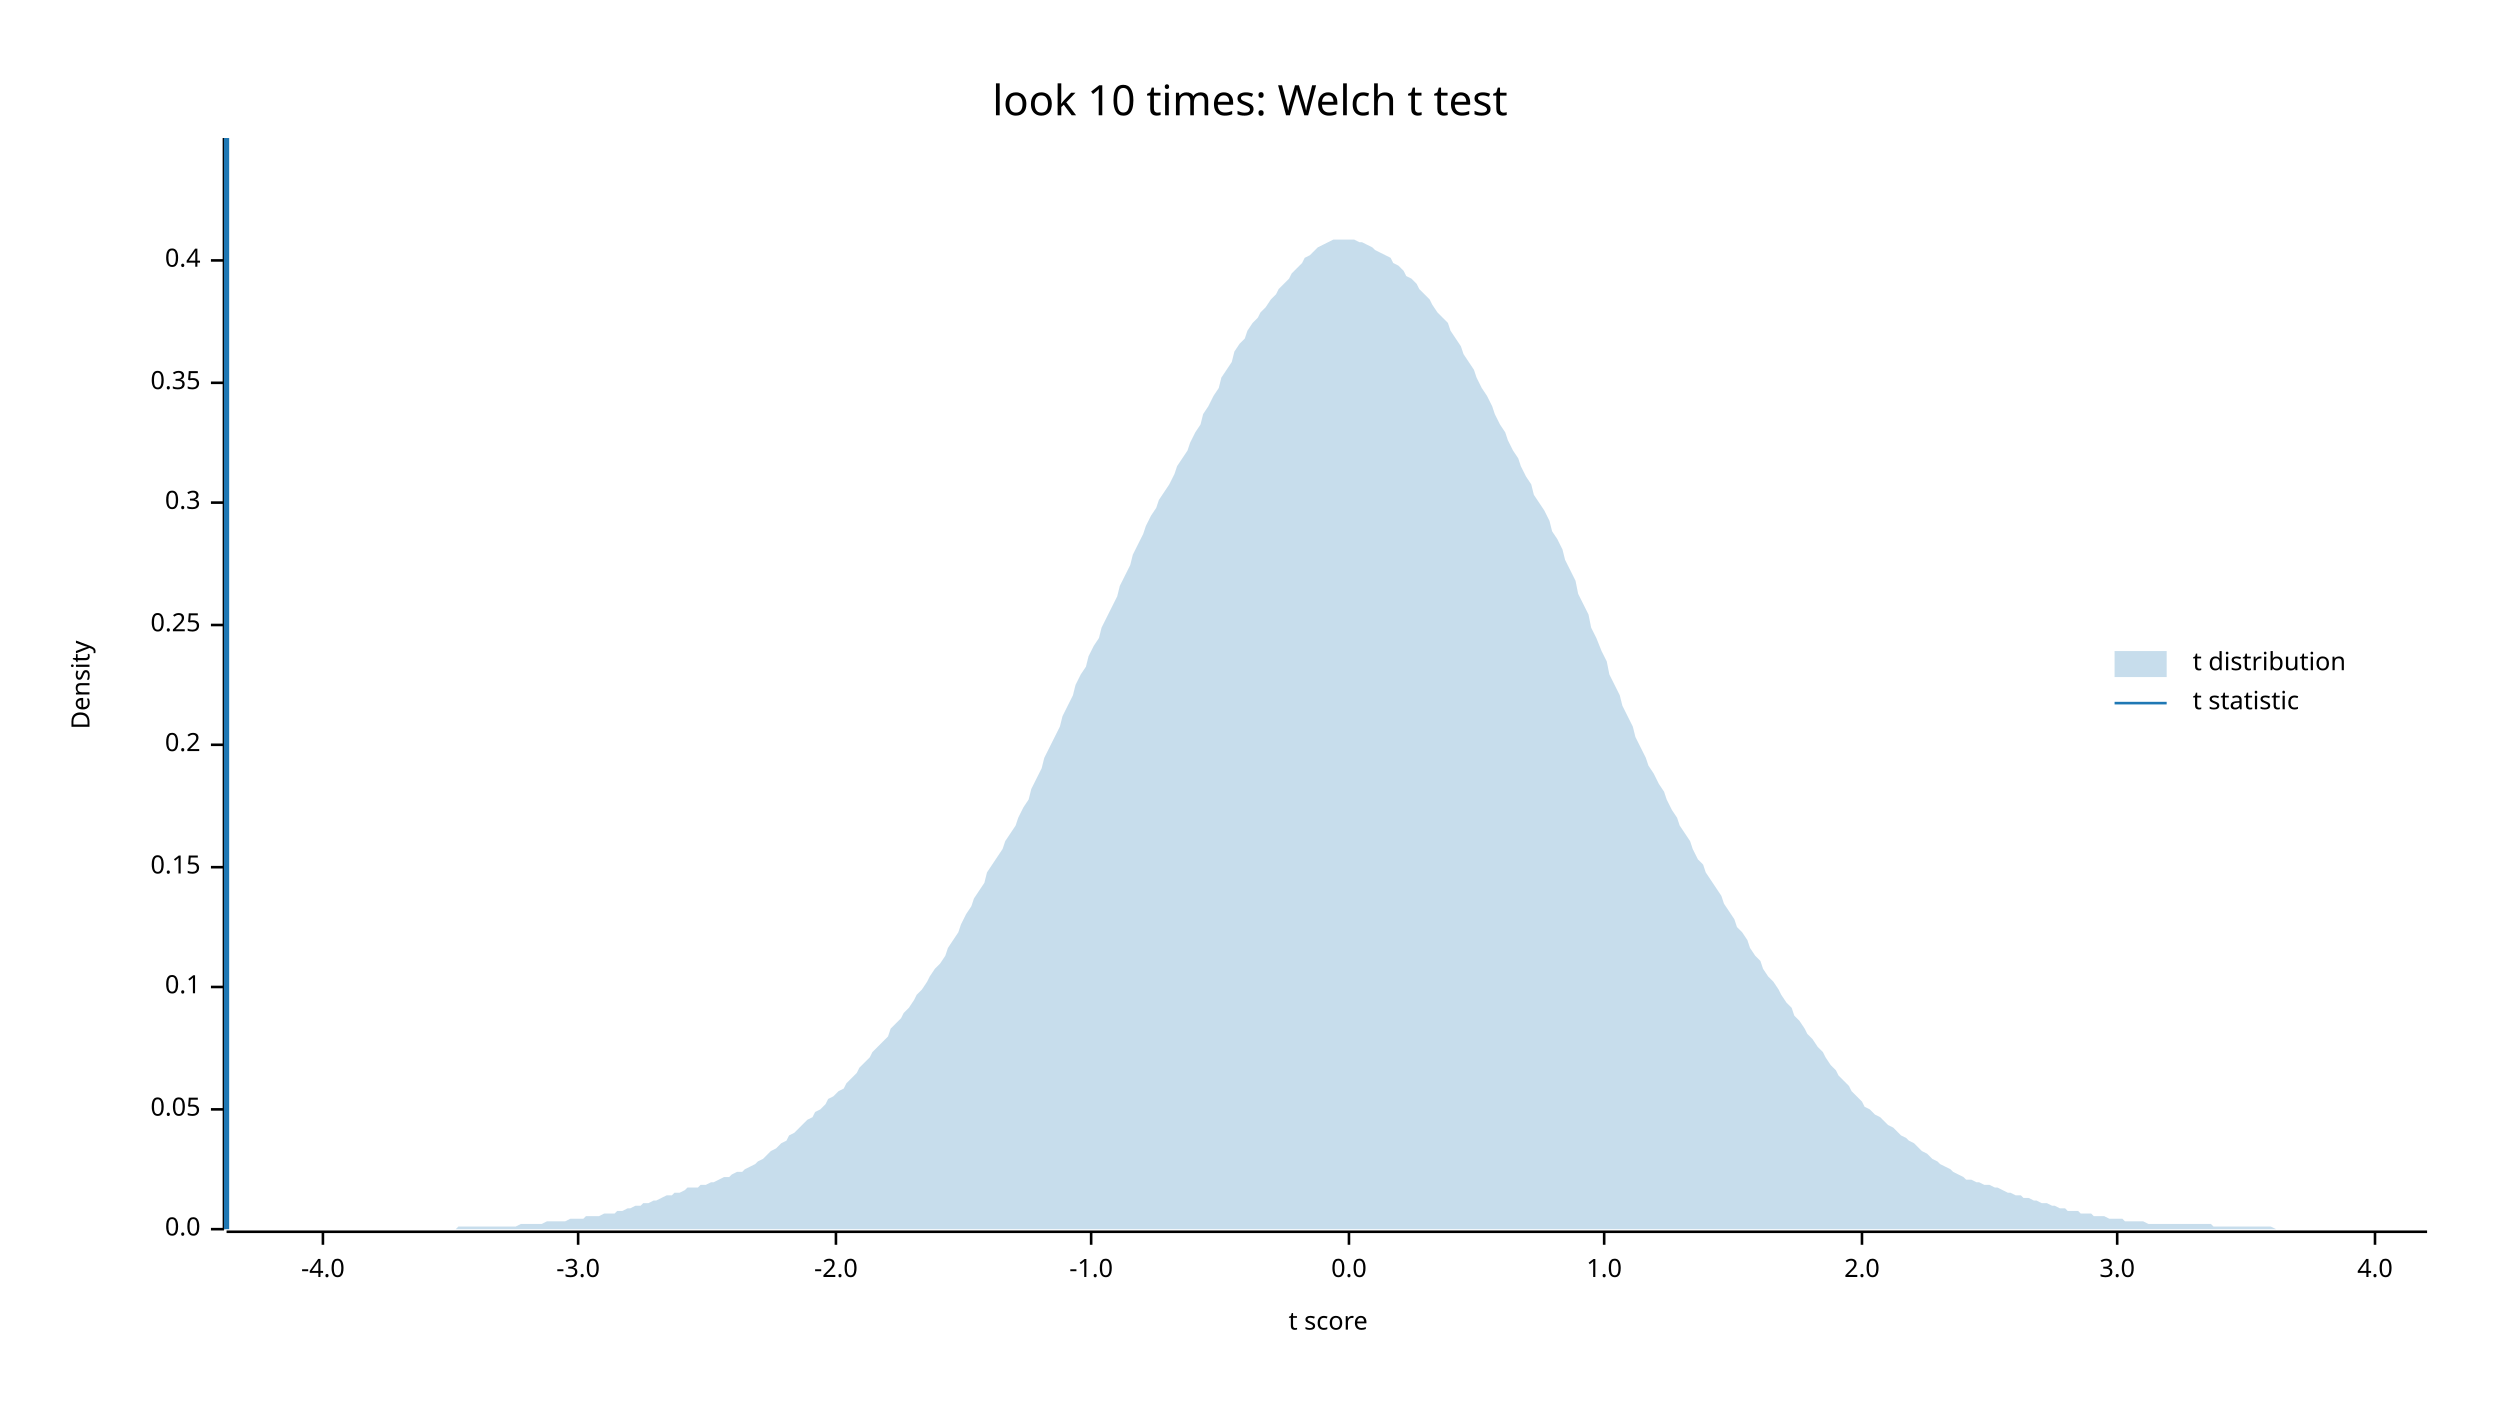
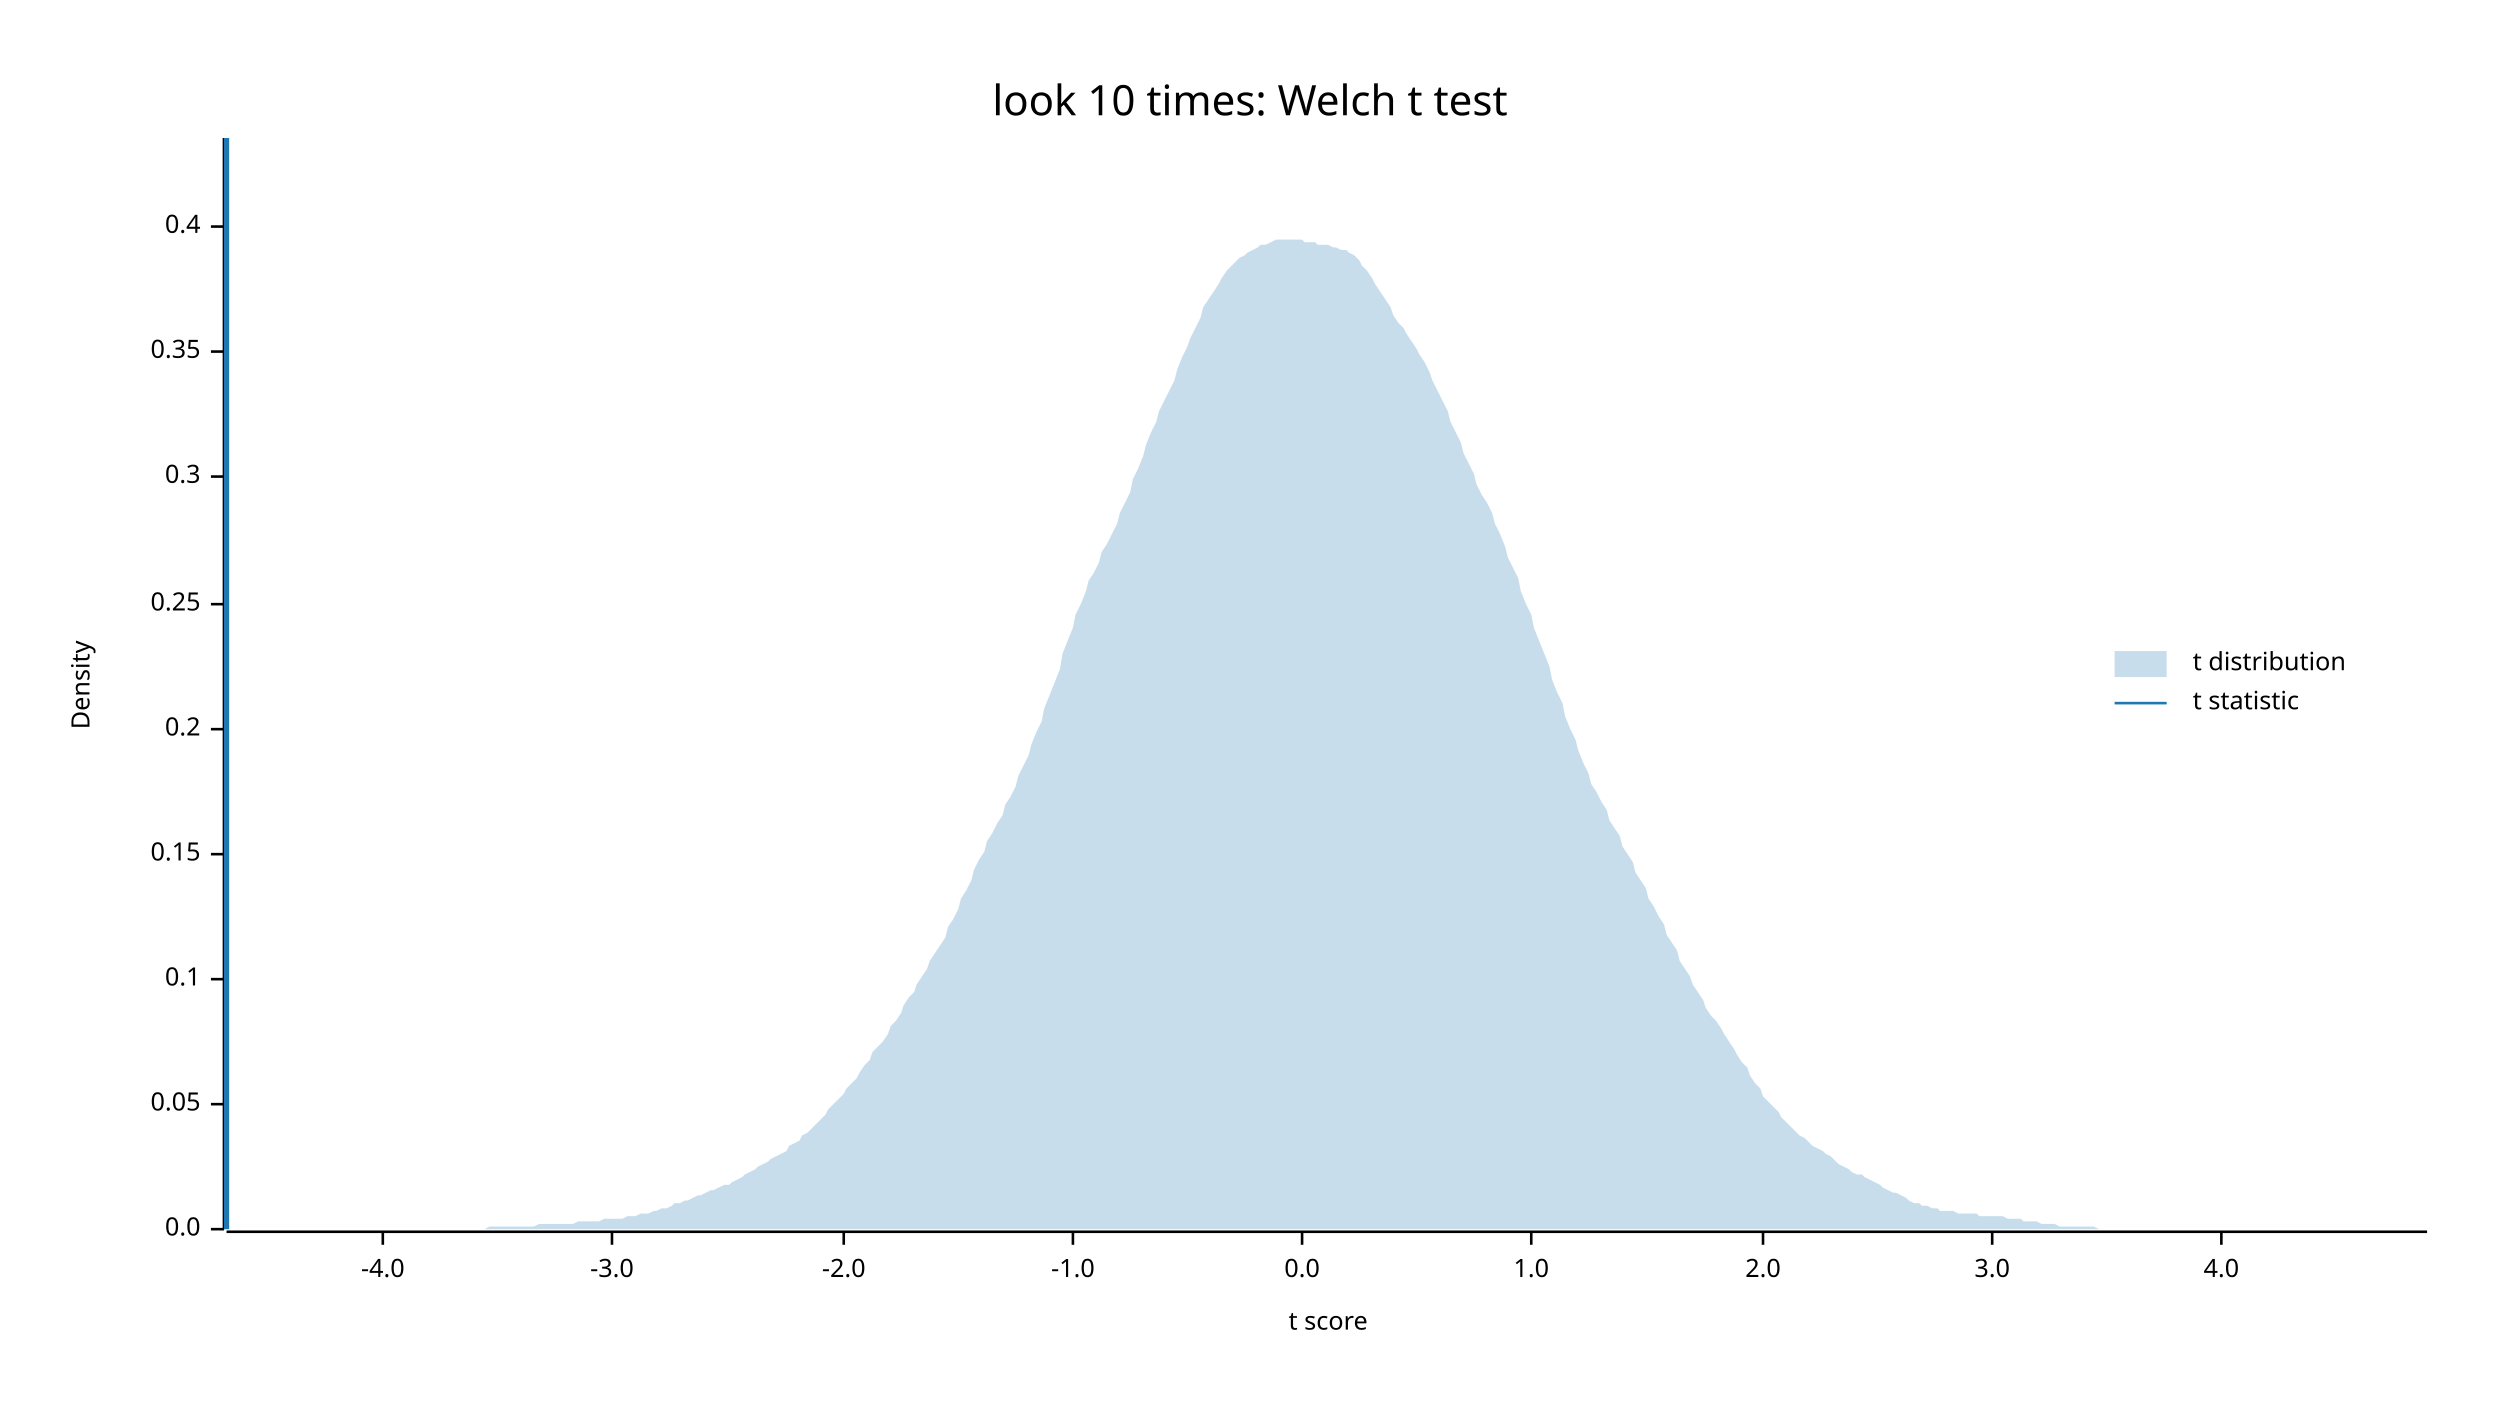
<svg xmlns="http://www.w3.org/2000/svg" width="960" height="540" viewBox="0 0 960 540">
  <text x="480" y="32" dy="0.76em" text-anchor="middle" font-family="sans-serif" font-size="16.129" opacity="1" fill="#000000">
look 10 times: Welch t test
</text>
  <text x="27" y="263" dy="0.76em" text-anchor="middle" font-family="sans-serif" font-size="9.677" opacity="1" fill="#000000" transform="rotate(270, 27, 263)">
Density
</text>
  <text x="510" y="513" dy="-0.5ex" text-anchor="middle" font-family="sans-serif" font-size="9.677" opacity="1" fill="#000000">
t score
</text>
  <polyline fill="none" opacity="1" stroke="#000000" stroke-width="1" points="86,53 86,472 " />
  <text x="77" y="472" dy="0.5ex" text-anchor="end" font-family="sans-serif" font-size="9.677" opacity="1" fill="#000000">
0.0
</text>
  <polyline fill="none" opacity="1" stroke="#000000" stroke-width="1" points="81,472 86,472 " />
-   <text x="77" y="426" dy="0.5ex" text-anchor="end" font-family="sans-serif" font-size="9.677" opacity="1" fill="#000000">
+   <text x="77" y="424" dy="0.5ex" text-anchor="end" font-family="sans-serif" font-size="9.677" opacity="1" fill="#000000">
0.05
</text>
-   <polyline fill="none" opacity="1" stroke="#000000" stroke-width="1" points="81,426 86,426 " />
-   <text x="77" y="379" dy="0.5ex" text-anchor="end" font-family="sans-serif" font-size="9.677" opacity="1" fill="#000000">
+   <polyline fill="none" opacity="1" stroke="#000000" stroke-width="1" points="81,424 86,424 " />
+   <text x="77" y="376" dy="0.5ex" text-anchor="end" font-family="sans-serif" font-size="9.677" opacity="1" fill="#000000">
0.1
</text>
-   <polyline fill="none" opacity="1" stroke="#000000" stroke-width="1" points="81,379 86,379 " />
-   <text x="77" y="333" dy="0.5ex" text-anchor="end" font-family="sans-serif" font-size="9.677" opacity="1" fill="#000000">
+   <polyline fill="none" opacity="1" stroke="#000000" stroke-width="1" points="81,376 86,376 " />
+   <text x="77" y="328" dy="0.5ex" text-anchor="end" font-family="sans-serif" font-size="9.677" opacity="1" fill="#000000">
0.15
</text>
-   <polyline fill="none" opacity="1" stroke="#000000" stroke-width="1" points="81,333 86,333 " />
-   <text x="77" y="286" dy="0.5ex" text-anchor="end" font-family="sans-serif" font-size="9.677" opacity="1" fill="#000000">
+   <polyline fill="none" opacity="1" stroke="#000000" stroke-width="1" points="81,328 86,328 " />
+   <text x="77" y="280" dy="0.5ex" text-anchor="end" font-family="sans-serif" font-size="9.677" opacity="1" fill="#000000">
0.2
</text>
-   <polyline fill="none" opacity="1" stroke="#000000" stroke-width="1" points="81,286 86,286 " />
-   <text x="77" y="240" dy="0.5ex" text-anchor="end" font-family="sans-serif" font-size="9.677" opacity="1" fill="#000000">
+   <polyline fill="none" opacity="1" stroke="#000000" stroke-width="1" points="81,280 86,280 " />
+   <text x="77" y="232" dy="0.5ex" text-anchor="end" font-family="sans-serif" font-size="9.677" opacity="1" fill="#000000">
0.25
</text>
-   <polyline fill="none" opacity="1" stroke="#000000" stroke-width="1" points="81,240 86,240 " />
-   <text x="77" y="193" dy="0.5ex" text-anchor="end" font-family="sans-serif" font-size="9.677" opacity="1" fill="#000000">
+   <polyline fill="none" opacity="1" stroke="#000000" stroke-width="1" points="81,232 86,232 " />
+   <text x="77" y="183" dy="0.5ex" text-anchor="end" font-family="sans-serif" font-size="9.677" opacity="1" fill="#000000">
0.3
</text>
-   <polyline fill="none" opacity="1" stroke="#000000" stroke-width="1" points="81,193 86,193 " />
-   <text x="77" y="147" dy="0.5ex" text-anchor="end" font-family="sans-serif" font-size="9.677" opacity="1" fill="#000000">
+   <polyline fill="none" opacity="1" stroke="#000000" stroke-width="1" points="81,183 86,183 " />
+   <text x="77" y="135" dy="0.5ex" text-anchor="end" font-family="sans-serif" font-size="9.677" opacity="1" fill="#000000">
0.35
</text>
-   <polyline fill="none" opacity="1" stroke="#000000" stroke-width="1" points="81,147 86,147 " />
-   <text x="77" y="100" dy="0.5ex" text-anchor="end" font-family="sans-serif" font-size="9.677" opacity="1" fill="#000000">
+   <polyline fill="none" opacity="1" stroke="#000000" stroke-width="1" points="81,135 86,135 " />
+   <text x="77" y="87" dy="0.5ex" text-anchor="end" font-family="sans-serif" font-size="9.677" opacity="1" fill="#000000">
0.4
</text>
-   <polyline fill="none" opacity="1" stroke="#000000" stroke-width="1" points="81,100 86,100 " />
+   <polyline fill="none" opacity="1" stroke="#000000" stroke-width="1" points="81,87 86,87 " />
  <polyline fill="none" opacity="1" stroke="#000000" stroke-width="1" points="87,473 932,473 " />
-   <text x="124" y="483" dy="0.76em" text-anchor="middle" font-family="sans-serif" font-size="9.677" opacity="1" fill="#000000">
+   <text x="147" y="483" dy="0.76em" text-anchor="middle" font-family="sans-serif" font-size="9.677" opacity="1" fill="#000000">
-4.0
</text>
-   <polyline fill="none" opacity="1" stroke="#000000" stroke-width="1" points="124,473 124,478 " />
-   <text x="222" y="483" dy="0.76em" text-anchor="middle" font-family="sans-serif" font-size="9.677" opacity="1" fill="#000000">
+   <polyline fill="none" opacity="1" stroke="#000000" stroke-width="1" points="147,473 147,478 " />
+   <text x="235" y="483" dy="0.76em" text-anchor="middle" font-family="sans-serif" font-size="9.677" opacity="1" fill="#000000">
-3.0
</text>
-   <polyline fill="none" opacity="1" stroke="#000000" stroke-width="1" points="222,473 222,478 " />
-   <text x="321" y="483" dy="0.76em" text-anchor="middle" font-family="sans-serif" font-size="9.677" opacity="1" fill="#000000">
+   <polyline fill="none" opacity="1" stroke="#000000" stroke-width="1" points="235,473 235,478 " />
+   <text x="324" y="483" dy="0.76em" text-anchor="middle" font-family="sans-serif" font-size="9.677" opacity="1" fill="#000000">
-2.0
</text>
-   <polyline fill="none" opacity="1" stroke="#000000" stroke-width="1" points="321,473 321,478 " />
-   <text x="419" y="483" dy="0.76em" text-anchor="middle" font-family="sans-serif" font-size="9.677" opacity="1" fill="#000000">
+   <polyline fill="none" opacity="1" stroke="#000000" stroke-width="1" points="324,473 324,478 " />
+   <text x="412" y="483" dy="0.76em" text-anchor="middle" font-family="sans-serif" font-size="9.677" opacity="1" fill="#000000">
-1.0
</text>
-   <polyline fill="none" opacity="1" stroke="#000000" stroke-width="1" points="419,473 419,478 " />
-   <text x="518" y="483" dy="0.76em" text-anchor="middle" font-family="sans-serif" font-size="9.677" opacity="1" fill="#000000">
+   <polyline fill="none" opacity="1" stroke="#000000" stroke-width="1" points="412,473 412,478 " />
+   <text x="500" y="483" dy="0.76em" text-anchor="middle" font-family="sans-serif" font-size="9.677" opacity="1" fill="#000000">
0.0
</text>
-   <polyline fill="none" opacity="1" stroke="#000000" stroke-width="1" points="518,473 518,478 " />
-   <text x="616" y="483" dy="0.76em" text-anchor="middle" font-family="sans-serif" font-size="9.677" opacity="1" fill="#000000">
+   <polyline fill="none" opacity="1" stroke="#000000" stroke-width="1" points="500,473 500,478 " />
+   <text x="588" y="483" dy="0.76em" text-anchor="middle" font-family="sans-serif" font-size="9.677" opacity="1" fill="#000000">
1.0
</text>
-   <polyline fill="none" opacity="1" stroke="#000000" stroke-width="1" points="616,473 616,478 " />
-   <text x="715" y="483" dy="0.76em" text-anchor="middle" font-family="sans-serif" font-size="9.677" opacity="1" fill="#000000">
+   <polyline fill="none" opacity="1" stroke="#000000" stroke-width="1" points="588,473 588,478 " />
+   <text x="677" y="483" dy="0.76em" text-anchor="middle" font-family="sans-serif" font-size="9.677" opacity="1" fill="#000000">
2.0
</text>
-   <polyline fill="none" opacity="1" stroke="#000000" stroke-width="1" points="715,473 715,478 " />
-   <text x="813" y="483" dy="0.76em" text-anchor="middle" font-family="sans-serif" font-size="9.677" opacity="1" fill="#000000">
+   <polyline fill="none" opacity="1" stroke="#000000" stroke-width="1" points="677,473 677,478 " />
+   <text x="765" y="483" dy="0.76em" text-anchor="middle" font-family="sans-serif" font-size="9.677" opacity="1" fill="#000000">
3.0
</text>
-   <polyline fill="none" opacity="1" stroke="#000000" stroke-width="1" points="813,473 813,478 " />
-   <text x="912" y="483" dy="0.76em" text-anchor="middle" font-family="sans-serif" font-size="9.677" opacity="1" fill="#000000">
+   <polyline fill="none" opacity="1" stroke="#000000" stroke-width="1" points="765,473 765,478 " />
+   <text x="853" y="483" dy="0.76em" text-anchor="middle" font-family="sans-serif" font-size="9.677" opacity="1" fill="#000000">
4.0
</text>
-   <polyline fill="none" opacity="1" stroke="#000000" stroke-width="1" points="912,473 912,478 " />
-   <polygon opacity="0.25" fill="#1F78B4" points="87,472 88,472 90,472 92,472 93,472 95,472 97,472 98,472 100,472 102,472 103,472 105,472 107,472 109,472 110,472 112,472 114,472 115,472 117,472 119,472 120,472 122,472 124,472 125,472 127,472 129,472 131,472 132,472 134,472 136,472 137,472 139,472 141,472 142,472 144,472 146,472 147,472 149,472 151,472 153,472 154,472 156,472 158,472 159,472 161,472 163,472 164,472 166,472 168,472 169,472 171,472 173,472 175,472 176,471 178,471 180,471 181,471 183,471 185,471 186,471 188,471 190,471 191,471 193,471 195,471 197,471 198,471 200,470 202,470 203,470 205,470 207,470 208,470 210,469 212,469 214,469 215,469 217,469 219,468 220,468 222,468 224,468 225,467 227,467 229,467 230,467 232,466 234,466 236,466 237,465 239,465 241,464 242,464 244,463 246,463 247,462 249,462 251,461 252,461 254,460 256,459 258,459 259,458 261,458 263,457 264,456 266,456 268,456 269,455 271,455 273,454 274,454 276,453 278,452 280,452 281,451 283,450 285,450 286,449 288,448 290,447 291,446 293,445 295,443 296,442 298,441 300,439 302,438 303,436 305,435 307,433 308,432 310,430 312,429 313,427 315,426 317,424 318,422 320,421 322,419 324,418 325,416 327,414 329,412 330,410 332,408 334,406 335,404 337,402 339,400 341,398 342,395 344,393 346,391 347,389 349,387 351,384 352,382 354,380 356,377 357,375 359,372 361,370 363,367 364,364 366,361 368,358 369,355 371,351 373,348 374,345 376,342 378,339 379,335 381,332 383,329 385,326 386,323 388,320 390,317 391,314 393,310 395,307 396,303 398,299 400,295 401,291 403,287 405,283 407,279 408,275 410,271 412,267 413,263 415,259 417,256 418,252 420,248 422,245 423,241 425,237 427,233 429,229 430,225 432,221 434,217 435,213 437,209 439,205 440,202 442,198 444,195 445,192 447,189 449,186 451,182 452,179 454,176 456,173 457,170 459,166 461,163 462,159 464,156 466,152 468,149 469,145 471,142 473,139 474,135 476,132 478,130 479,127 481,124 483,122 484,120 486,118 488,115 490,113 491,111 493,109 495,107 496,105 498,103 500,101 501,99 503,98 505,96 506,95 508,94 510,93 512,92 513,92 515,92 517,92 518,92 520,92 522,93 523,93 525,94 527,95 528,96 530,97 532,98 534,99 535,101 537,102 539,104 540,106 542,107 544,109 545,111 547,113 549,115 550,117 552,120 554,122 556,124 557,127 559,130 561,133 562,136 564,139 566,142 567,145 569,149 571,152 573,156 574,159 576,163 578,166 579,169 581,173 583,176 584,179 586,183 588,186 589,190 591,193 593,196 595,200 596,204 598,207 600,211 601,215 603,219 605,223 606,228 608,232 610,236 611,241 613,245 615,250 617,254 618,259 620,263 622,267 623,271 625,275 627,279 628,283 630,287 632,291 633,294 635,297 637,301 639,304 640,307 642,311 644,314 645,317 647,320 649,323 650,326 652,330 654,332 655,335 657,338 659,341 661,344 662,347 664,350 666,353 667,356 669,358 671,361 672,364 674,367 676,369 677,372 679,375 681,377 683,380 684,382 686,385 688,387 689,390 691,392 693,395 694,397 696,399 698,402 700,404 701,406 703,409 705,411 706,413 708,415 710,417 711,419 713,421 715,423 716,425 718,426 720,428 722,429 723,430 725,432 727,433 728,434 730,436 732,437 733,438 735,439 737,441 738,442 740,443 742,445 744,446 745,447 747,448 749,449 750,450 752,451 754,452 755,453 757,453 759,454 760,454 762,455 764,455 766,456 767,456 769,457 771,458 772,458 774,459 776,459 777,460 779,460 781,461 782,461 784,462 786,462 788,463 789,463 791,464 793,464 794,465 796,465 798,465 799,466 801,466 803,466 804,467 806,467 808,467 810,468 811,468 813,468 815,468 816,469 818,469 820,469 821,469 823,469 825,470 827,470 828,470 830,470 832,470 833,470 835,470 837,470 838,470 840,470 842,470 843,470 845,470 847,470 849,470 850,471 852,471 854,471 855,471 857,471 859,471 860,471 862,471 864,471 865,471 867,471 869,471 871,471 872,471 874,472 876,472 877,472 879,472 881,472 882,472 884,472 886,472 887,472 889,472 891,472 893,472 894,472 896,472 898,472 899,472 901,472 903,472 904,472 906,472 908,472 909,472 911,472 913,472 915,472 916,472 918,472 920,472 921,472 923,472 925,472 926,472 928,472 930,472 932,472 932,472 87,472 " />
+   <polyline fill="none" opacity="1" stroke="#000000" stroke-width="1" points="853,473 853,478 " />
+   <polygon opacity="0.25" fill="#1F78B4" points="87,472 88,472 90,472 92,472 93,472 95,472 97,472 98,472 100,472 102,472 103,472 105,472 107,472 109,472 110,472 112,472 114,472 115,472 117,472 119,472 120,472 122,472 124,472 125,472 127,472 129,472 131,472 132,472 134,472 136,472 137,472 139,472 141,472 142,472 144,472 146,472 147,472 149,472 151,472 153,472 154,472 156,472 158,472 159,472 161,472 163,472 164,472 166,472 168,472 169,472 171,472 173,472 175,472 176,472 178,472 180,472 181,472 183,472 185,472 186,472 188,471 190,471 191,471 193,471 195,471 197,471 198,471 200,471 202,471 203,471 205,471 207,470 208,470 210,470 212,470 214,470 215,470 217,470 219,470 220,470 222,469 224,469 225,469 227,469 229,469 230,469 232,468 234,468 236,468 237,468 239,468 241,467 242,467 244,467 246,466 247,466 249,466 251,465 252,465 254,464 256,464 258,463 259,462 261,462 263,461 264,461 266,460 268,459 269,459 271,458 273,457 274,457 276,456 278,455 280,455 281,454 283,453 285,452 286,451 288,450 290,449 291,448 293,447 295,446 296,445 298,444 300,443 302,442 303,440 305,439 307,438 308,436 310,435 312,433 313,432 315,430 317,428 318,426 320,424 322,422 324,420 325,418 327,416 329,414 330,412 332,409 334,407 335,404 337,402 339,400 341,397 342,394 344,392 346,389 347,386 349,383 351,381 352,378 354,375 356,372 357,369 359,366 361,363 363,360 364,356 366,353 368,349 369,345 371,342 373,338 374,334 376,330 378,327 379,323 381,320 383,316 385,313 386,309 388,306 390,302 391,298 393,294 395,290 396,286 398,281 400,277 401,272 403,267 405,262 407,257 408,251 410,246 412,241 413,236 415,232 417,227 418,223 420,220 422,216 423,212 425,209 427,205 429,201 430,197 432,193 434,189 435,184 437,180 439,175 440,171 442,166 444,162 445,158 447,154 449,150 451,146 452,142 454,137 456,133 457,130 459,126 461,122 462,118 464,115 466,112 468,109 469,107 471,104 473,102 474,101 476,99 478,98 479,97 481,96 483,95 484,94 486,94 488,93 490,92 491,92 493,92 495,92 496,92 498,92 500,92 501,93 503,93 505,93 506,94 508,94 510,94 512,95 513,95 515,96 517,96 518,97 520,98 522,100 523,102 525,104 527,107 528,109 530,112 532,115 534,118 535,121 537,124 539,126 540,128 542,131 544,134 545,136 547,139 549,143 550,146 552,150 554,154 556,158 557,162 559,166 561,170 562,174 564,178 566,182 567,186 569,190 571,193 573,197 574,201 576,205 578,210 579,214 581,218 583,222 584,227 586,232 588,236 589,241 591,246 593,251 595,256 596,261 598,266 600,270 601,275 603,280 605,284 606,288 608,293 610,297 611,301 613,304 615,308 617,311 618,315 620,318 622,321 623,325 625,328 627,331 628,335 630,338 632,341 633,345 635,348 637,352 639,355 640,359 642,362 644,365 645,369 647,372 649,375 650,378 652,381 654,384 655,387 657,390 659,392 661,395 662,397 664,400 666,403 667,405 669,408 671,410 672,413 674,416 676,418 677,421 679,423 681,425 683,427 684,429 686,431 688,433 689,434 691,436 693,437 694,438 696,440 698,441 700,442 701,443 703,444 705,446 706,447 708,448 710,449 711,450 713,451 715,451 716,452 718,453 720,454 722,455 723,456 725,457 727,458 728,458 730,459 732,460 733,461 735,462 737,462 738,463 740,463 742,464 744,464 745,465 747,465 749,465 750,465 752,466 754,466 755,466 757,466 759,466 760,467 762,467 764,467 766,467 767,467 769,467 771,468 772,468 774,468 776,468 777,469 779,469 781,469 782,469 784,470 786,470 788,470 789,470 791,471 793,471 794,471 796,471 798,471 799,471 801,471 803,471 804,471 806,472 808,472 810,472 811,472 813,472 815,472 816,472 818,472 820,472 821,472 823,472 825,472 827,472 828,472 830,472 832,472 833,472 835,472 837,472 838,472 840,472 842,472 843,472 845,472 847,472 849,472 850,472 852,472 854,472 855,472 857,472 859,472 860,472 862,472 864,472 865,472 867,472 869,472 871,472 872,472 874,472 876,472 877,472 879,472 881,472 882,472 884,472 886,472 887,472 889,472 891,472 893,472 894,472 896,472 898,472 899,472 901,472 903,472 904,472 906,472 908,472 909,472 911,472 913,472 915,472 916,472 918,472 920,472 921,472 923,472 925,472 926,472 928,472 930,472 932,472 932,472 87,472 " />
  <polyline fill="none" opacity="1" stroke="#1F78B4" stroke-width="2" points="87,472 87,53 " />
  <text x="842" y="250" dy="0.76em" text-anchor="start" font-family="sans-serif" font-size="9.677" opacity="1" fill="#000000">
t distribution
</text>
  <text x="842" y="265" dy="0.76em" text-anchor="start" font-family="sans-serif" font-size="9.677" opacity="1" fill="#000000">
t statistic
</text>
  <rect x="812" y="250" width="20" height="10" opacity="0.25" fill="#1F78B4" stroke="none" />
  <polyline fill="none" opacity="1" stroke="#1F78B4" stroke-width="1" points="812,270 832,270 " />
</svg>
